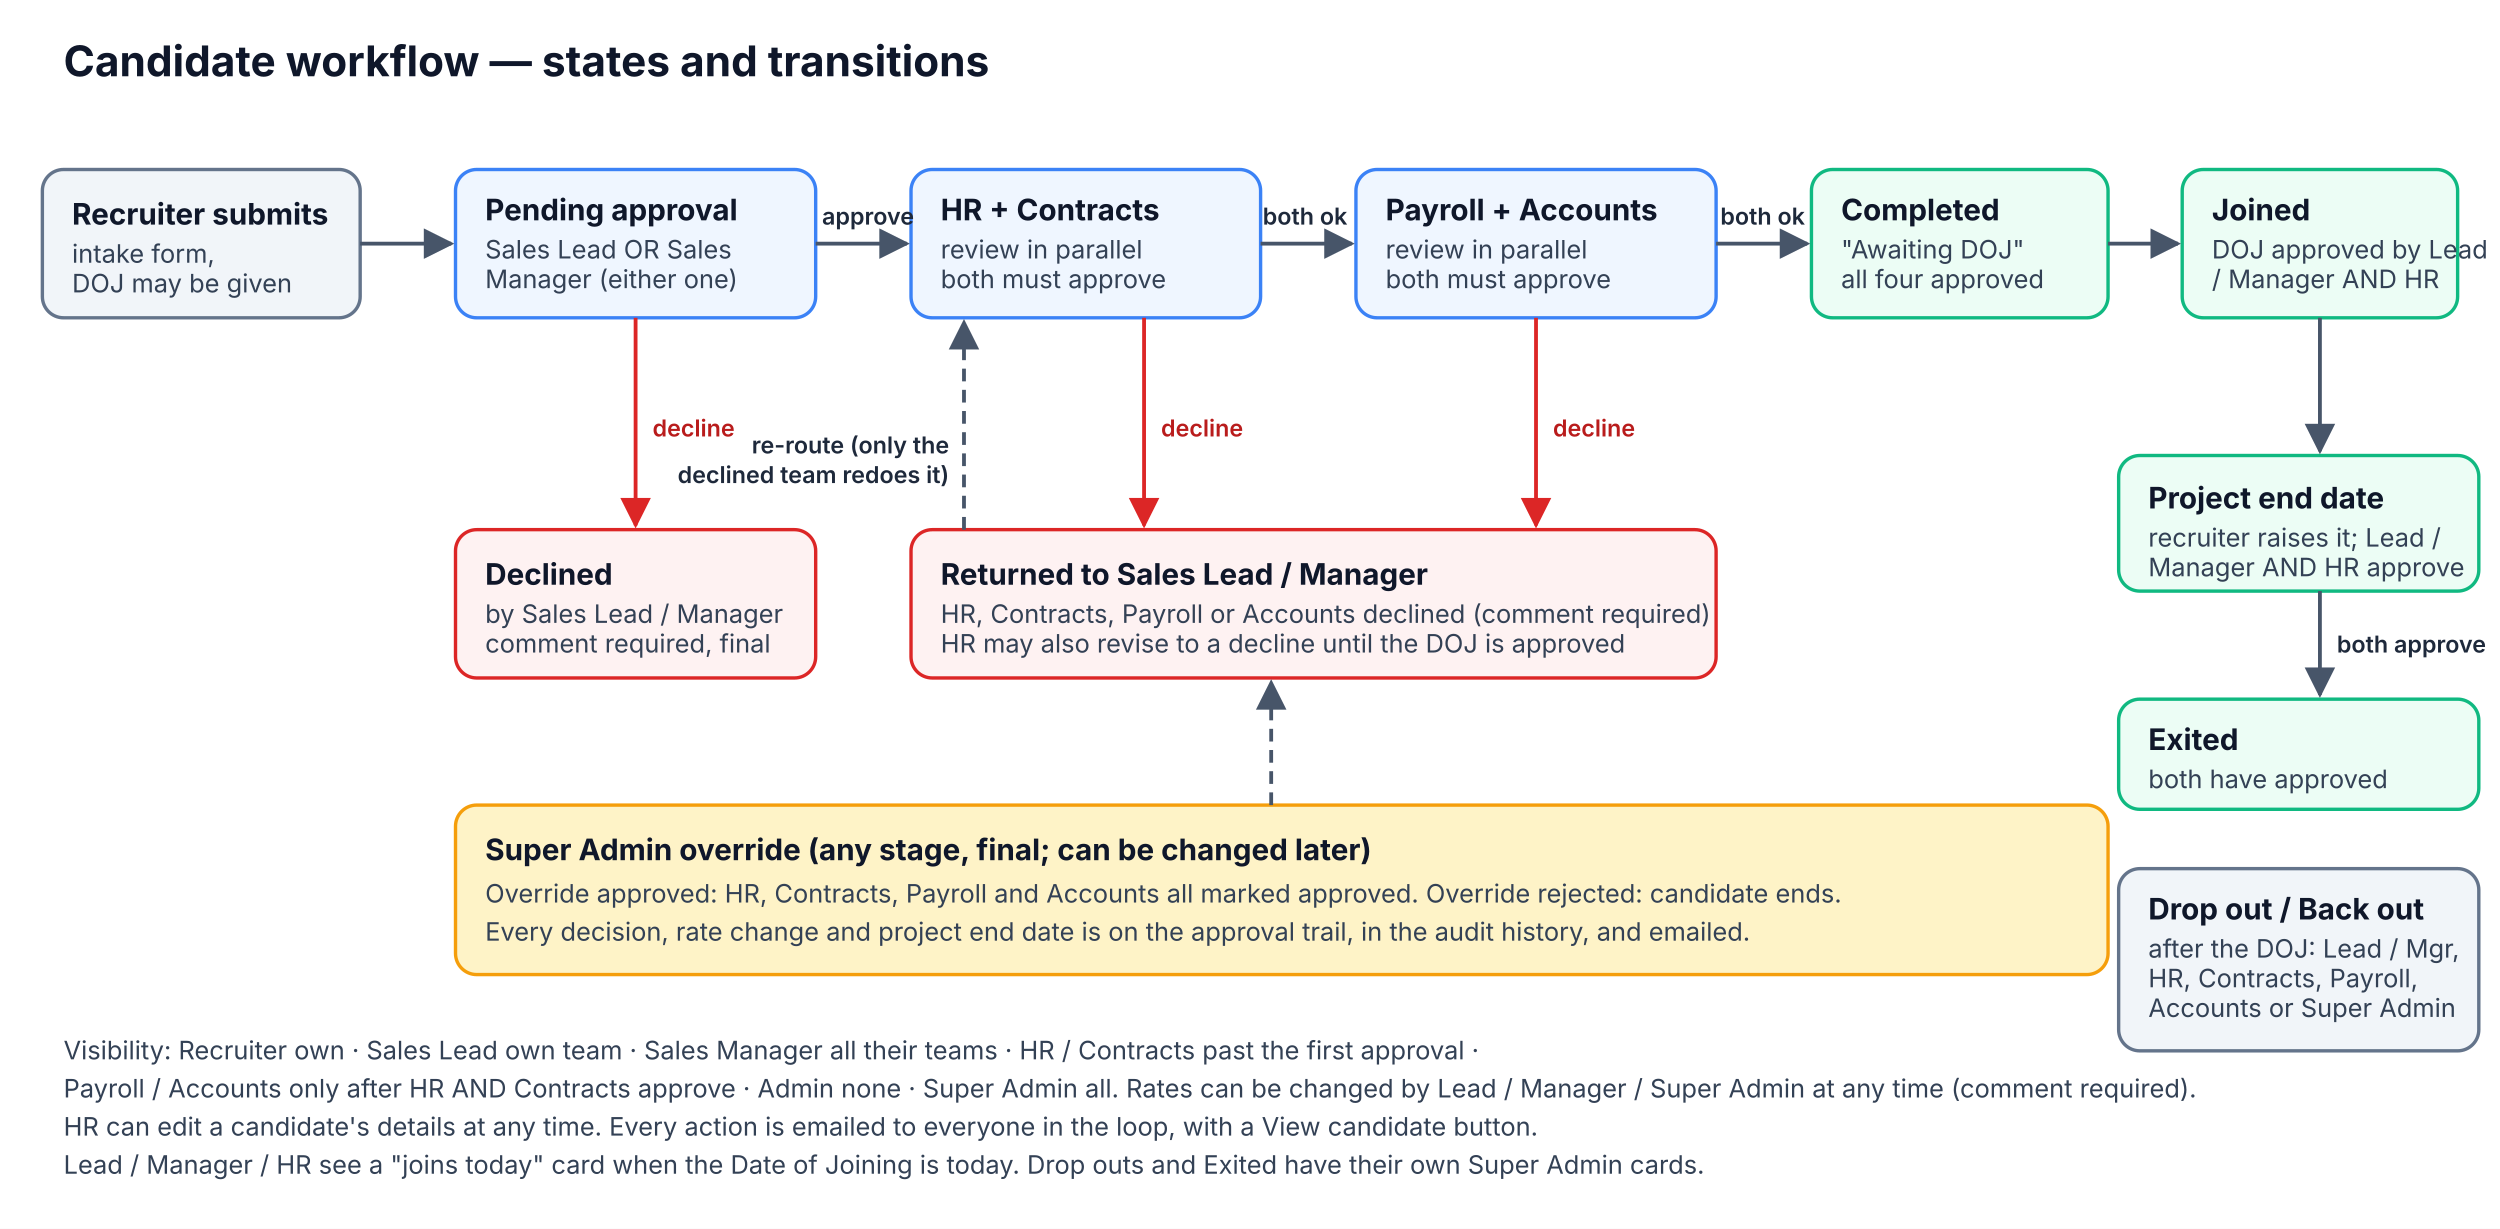
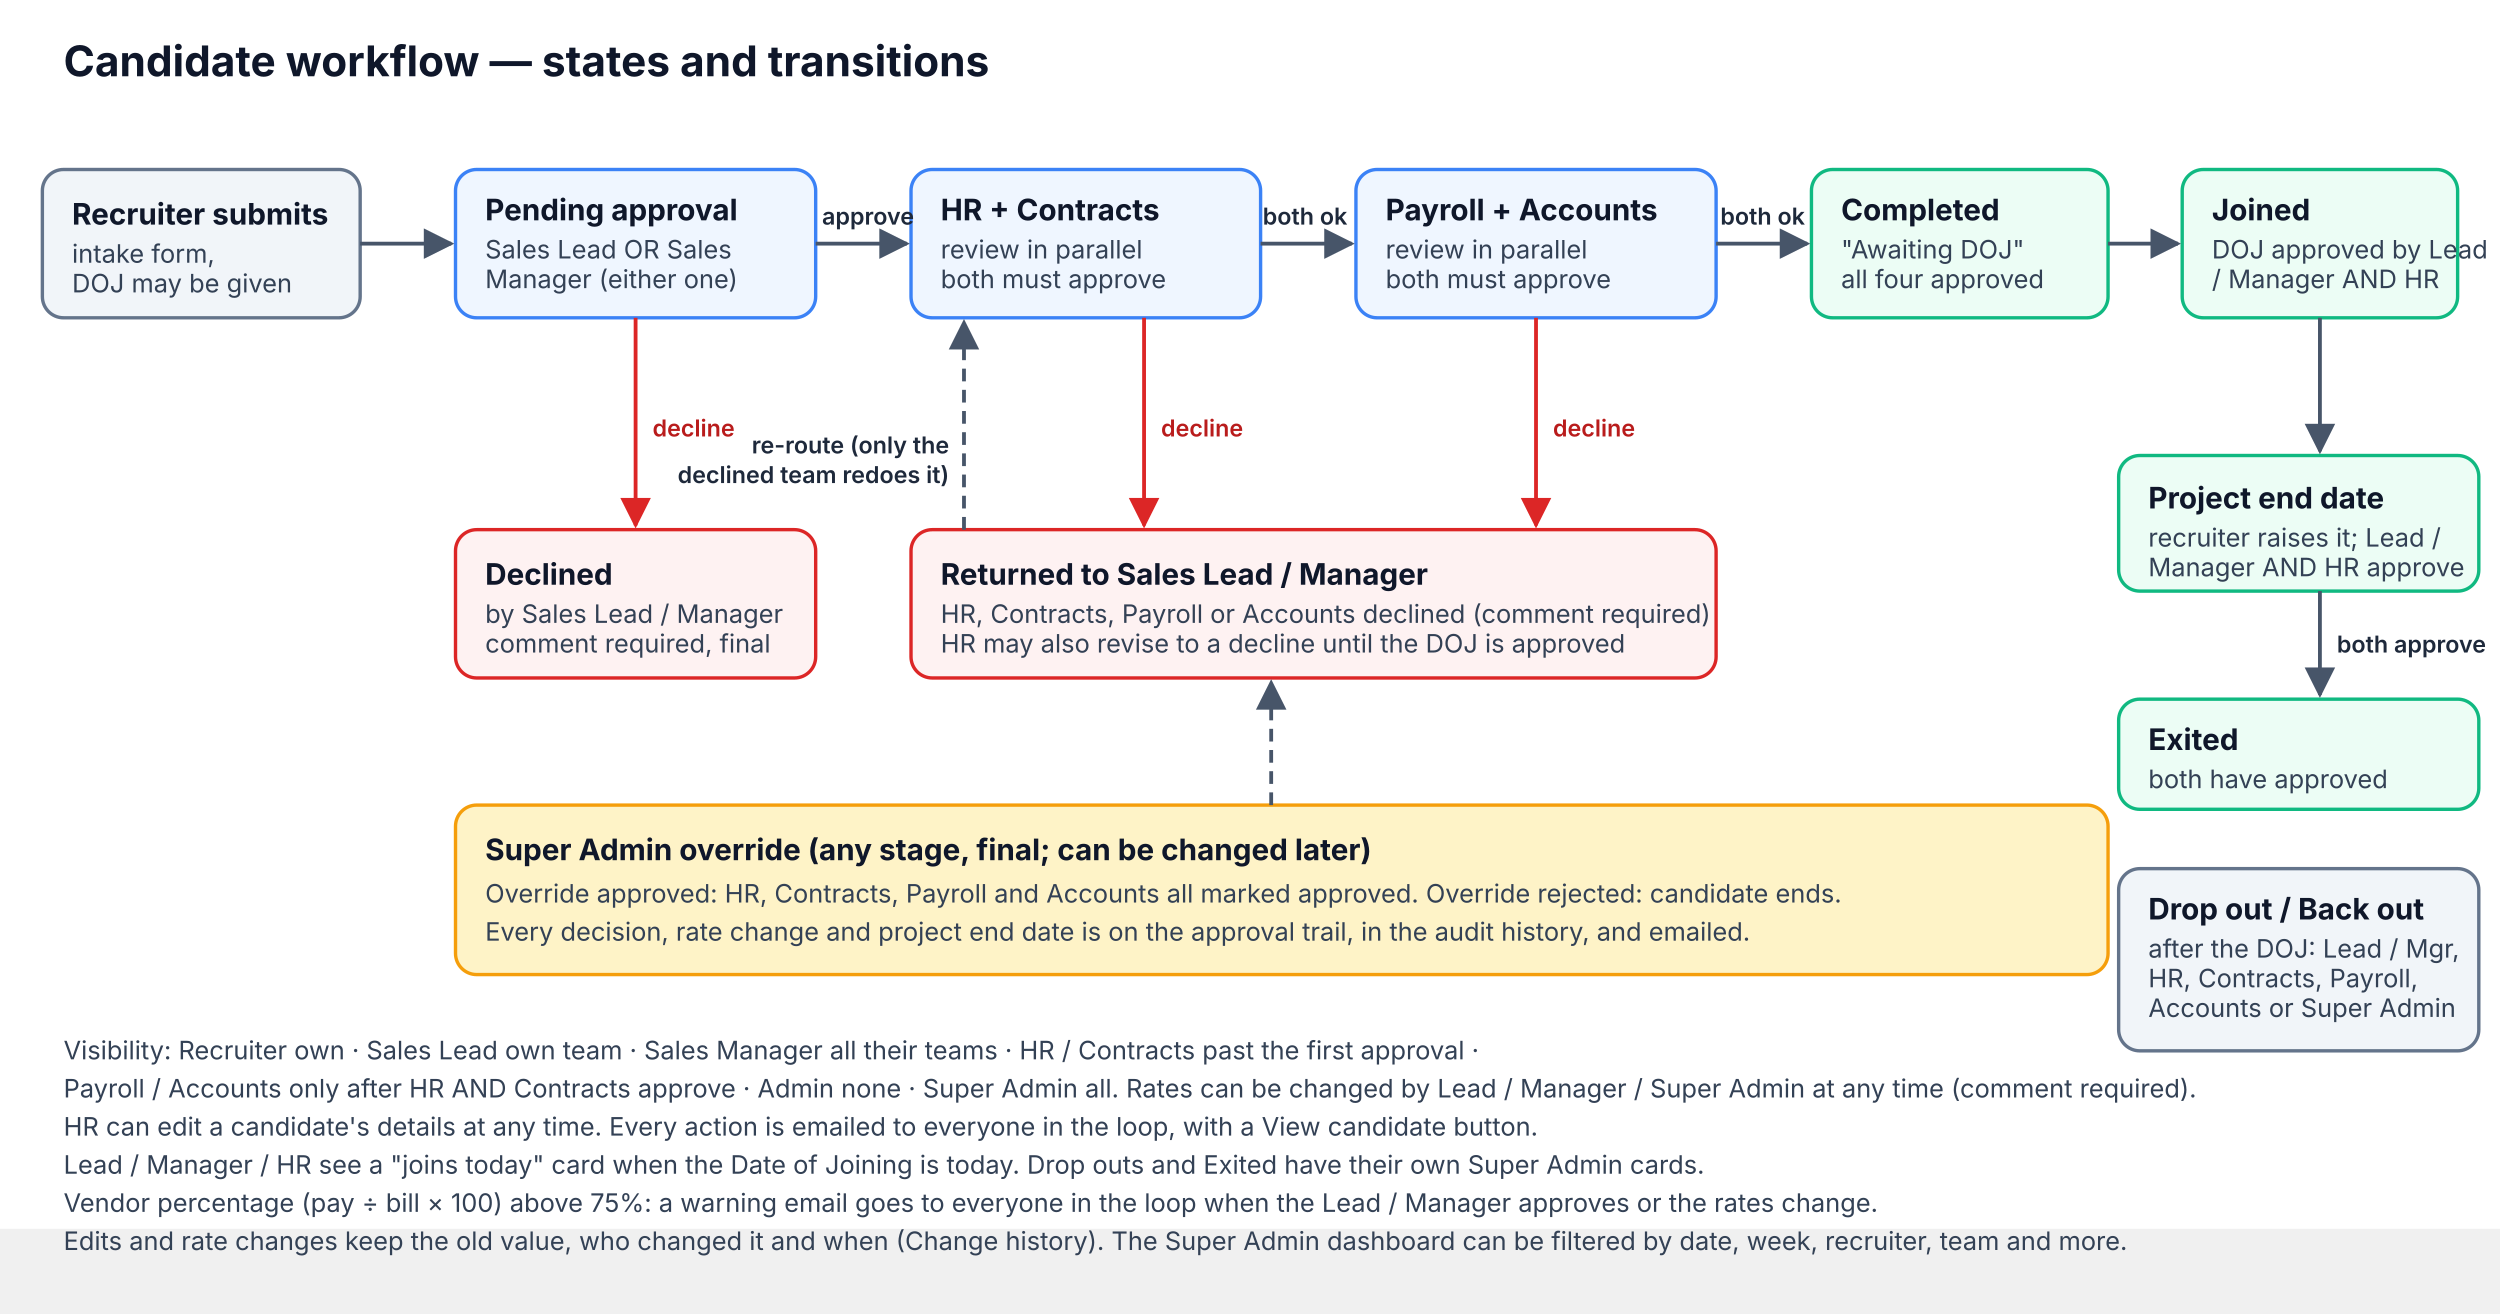
- <svg xmlns="http://www.w3.org/2000/svg" viewBox="0 0 1180 580" font-family="Segoe UI, Inter, Arial, sans-serif">
+ <svg xmlns="http://www.w3.org/2000/svg" viewBox="0 0 1180 620" font-family="Segoe UI, Inter, Arial, sans-serif">
  <defs>
    <marker id="a" viewBox="0 0 10 10" refX="9" refY="5" markerWidth="8" markerHeight="8" orient="auto-start-reverse">
      <path d="M0,0 L10,5 L0,10 z" fill="#475569" />
    </marker>
    <marker id="r" viewBox="0 0 10 10" refX="9" refY="5" markerWidth="8" markerHeight="8" orient="auto-start-reverse">
      <path d="M0,0 L10,5 L0,10 z" fill="#dc2626" />
    </marker>
    <style>
      .n { fill:#eff6ff; stroke:#3b82f6; stroke-width:1.6; }
      .g { fill:#ecfdf5; stroke:#10b981; stroke-width:1.6; }
      .x { fill:#fef2f2; stroke:#dc2626; stroke-width:1.6; }
      .o { fill:#fef3c7; stroke:#f59e0b; stroke-width:1.6; }
      .st { fill:#f1f5f9; stroke:#64748b; stroke-width:1.6; }
      .h { font-size:14px; font-weight:700; fill:#0f172a; }
      .t { font-size:12px; fill:#334155; }
      .l { font-size:11px; fill:#1e293b; font-weight:600; }
      .lr { font-size:11px; fill:#b91c1c; font-weight:600; }
      .ln { stroke:#475569; stroke-width:1.8; fill:none; marker-end:url(#a); }
      .lx { stroke:#dc2626; stroke-width:1.8; fill:none; marker-end:url(#r); }
    </style>
  </defs>
  <rect width="1180" height="580" fill="#fff" />
  <text x="30" y="36" style="font-size:20px;font-weight:700;fill:#0f172a">Candidate workflow — states and transitions</text>
  <rect x="20" y="80" width="150" height="70" rx="10" class="st" />
  <text x="34" y="106" class="h">Recruiter submits</text>
  <text x="34" y="124" class="t">intake form,</text>
  <text x="34" y="138" class="t">DOJ may be given</text>
  <rect x="215" y="80" width="170" height="70" rx="10" class="n" />
  <text x="229" y="104" class="h">Pending approval</text>
  <text x="229" y="122" class="t">Sales Lead OR Sales</text>
  <text x="229" y="136" class="t">Manager (either one)</text>
  <rect x="430" y="80" width="165" height="70" rx="10" class="n" />
  <text x="444" y="104" class="h">HR + Contracts</text>
  <text x="444" y="122" class="t">review in parallel</text>
  <text x="444" y="136" class="t">both must approve</text>
  <rect x="640" y="80" width="170" height="70" rx="10" class="n" />
  <text x="654" y="104" class="h">Payroll + Accounts</text>
  <text x="654" y="122" class="t">review in parallel</text>
  <text x="654" y="136" class="t">both must approve</text>
  <rect x="855" y="80" width="140" height="70" rx="10" class="g" />
  <text x="869" y="104" class="h">Completed</text>
  <text x="869" y="122" class="t">"Awaiting DOJ"</text>
  <text x="869" y="136" class="t">all four approved</text>
  <rect x="1030" y="80" width="130" height="70" rx="10" class="g" />
  <text x="1044" y="104" class="h">Joined</text>
  <text x="1044" y="122" class="t">DOJ approved by Lead</text>
  <text x="1044" y="136" class="t">/ Manager AND HR</text>
  <path d="M170 115 L213 115" class="ln" />
  <path d="M385 115 L428 115" class="ln" />
  <text x="388" y="106" class="l">approve</text>
  <path d="M595 115 L638 115" class="ln" />
  <text x="596" y="106" class="l">both ok</text>
  <path d="M810 115 L853 115" class="ln" />
  <text x="812" y="106" class="l">both ok</text>
  <path d="M995 115 L1028 115" class="ln" />
  <rect x="1000" y="215" width="170" height="64" rx="10" class="g" />
  <text x="1014" y="240" class="h">Project end date</text>
  <text x="1014" y="258" class="t">recruiter raises it; Lead /</text>
  <text x="1014" y="272" class="t">Manager AND HR approve</text>
  <path d="M1095 150 L1095 213" class="ln" />
  <rect x="1000" y="330" width="170" height="52" rx="10" class="g" />
  <text x="1014" y="354" class="h">Exited</text>
  <text x="1014" y="372" class="t">both have approved</text>
  <path d="M1095 279 L1095 328" class="ln" />
  <text x="1103" y="308" class="l">both approve</text>
  <rect x="1000" y="410" width="170" height="86" rx="10" class="st" />
  <text x="1014" y="434" class="h">Drop out / Back out</text>
  <text x="1014" y="452" class="t">after the DOJ: Lead / Mgr,</text>
  <text x="1014" y="466" class="t">HR, Contracts, Payroll,</text>
  <text x="1014" y="480" class="t">Accounts or Super Admin</text>
  <rect x="430" y="250" width="380" height="70" rx="10" class="x" />
  <text x="444" y="276" class="h">Returned to Sales Lead / Manager</text>
  <text x="444" y="294" class="t">HR, Contracts, Payroll or Accounts declined (comment required)</text>
  <text x="444" y="308" class="t">HR may also revise to a decline until the DOJ is approved</text>
  <path d="M540 150 L540 248" class="lx" />
  <text x="548" y="206" class="lr">decline</text>
  <path d="M725 150 L725 248" class="lx" />
  <text x="733" y="206" class="lr">decline</text>
  <path d="M455 250 L455 152" class="ln" style="stroke-dasharray:6 4" />
  <text x="448" y="214" class="l" text-anchor="end">re-route (only the</text>
  <text x="448" y="228" class="l" text-anchor="end">declined team redoes it)</text>
  <rect x="215" y="250" width="170" height="70" rx="10" class="x" />
  <text x="229" y="276" class="h">Declined</text>
  <text x="229" y="294" class="t">by Sales Lead / Manager</text>
  <text x="229" y="308" class="t">comment required, final</text>
  <path d="M300 150 L300 248" class="lx" />
  <text x="308" y="206" class="lr">decline</text>
  <rect x="215" y="380" width="780" height="80" rx="10" class="o" />
  <text x="229" y="406" class="h">Super Admin override (any stage, final; can be changed later)</text>
  <text x="229" y="426" class="t">Override approved: HR, Contracts, Payroll and Accounts all marked approved.   Override rejected: candidate ends.</text>
  <text x="229" y="444" class="t">Every decision, rate change and project end date is on the approval trail, in the audit history, and emailed.</text>
  <path d="M600 380 L600 322" class="ln" style="stroke-dasharray:6 4" />
  <text x="30" y="500" class="t">Visibility: Recruiter own · Sales Lead own team · Sales Manager all their teams · HR / Contracts past the first approval ·</text>
  <text x="30" y="518" class="t">Payroll / Accounts only after HR AND Contracts approve · Admin none · Super Admin all.   Rates can be changed by Lead / Manager / Super Admin at any time (comment required).</text>
  <text x="30" y="536" class="t">HR can edit a candidate's details at any time. Every action is emailed to everyone in the loop, with a View candidate button.</text>
  <text x="30" y="554" class="t">Lead / Manager / HR see a "joins today" card when the Date of Joining is today. Drop outs and Exited have their own Super Admin cards.</text>
+   <text x="30" y="572" class="t">Vendor percentage (pay ÷ bill × 100) above 75%: a warning email goes to everyone in the loop when the Lead / Manager approves or the rates change.</text>
+   <text x="30" y="590" class="t">Edits and rate changes keep the old value, who changed it and when (Change history). The Super Admin dashboard can be filtered by date, week, recruiter, team and more.</text>
</svg>
